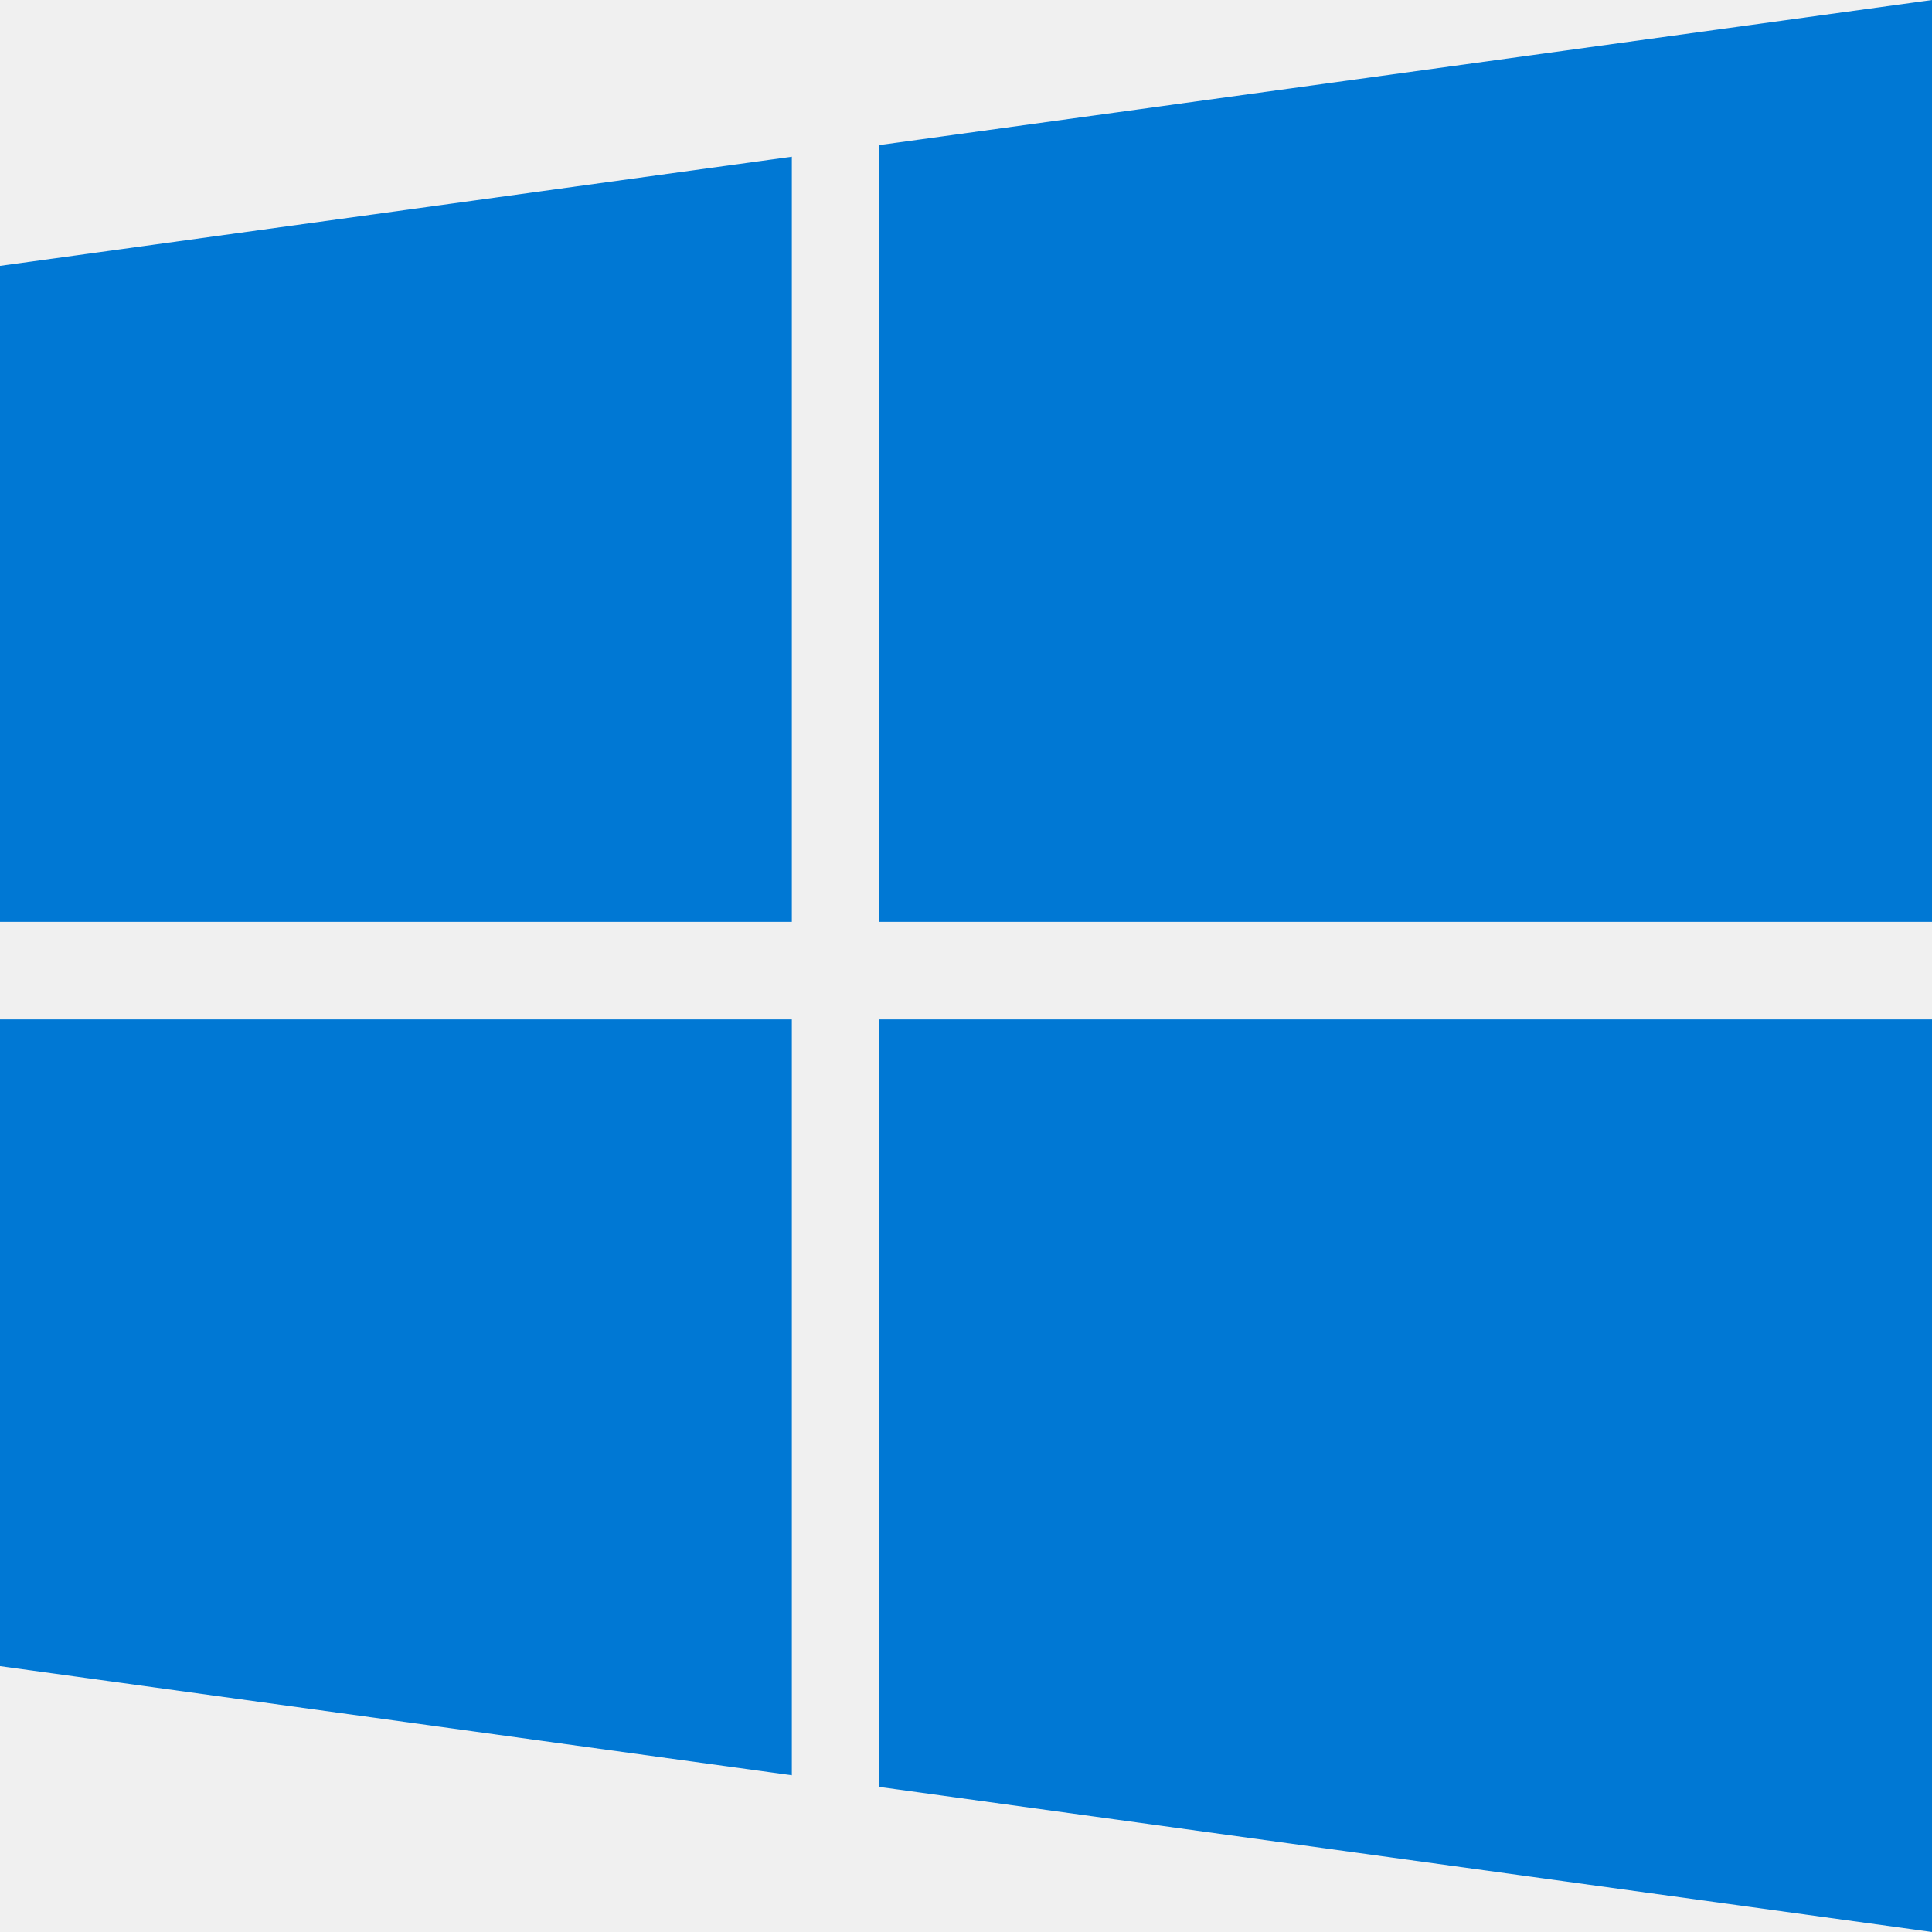
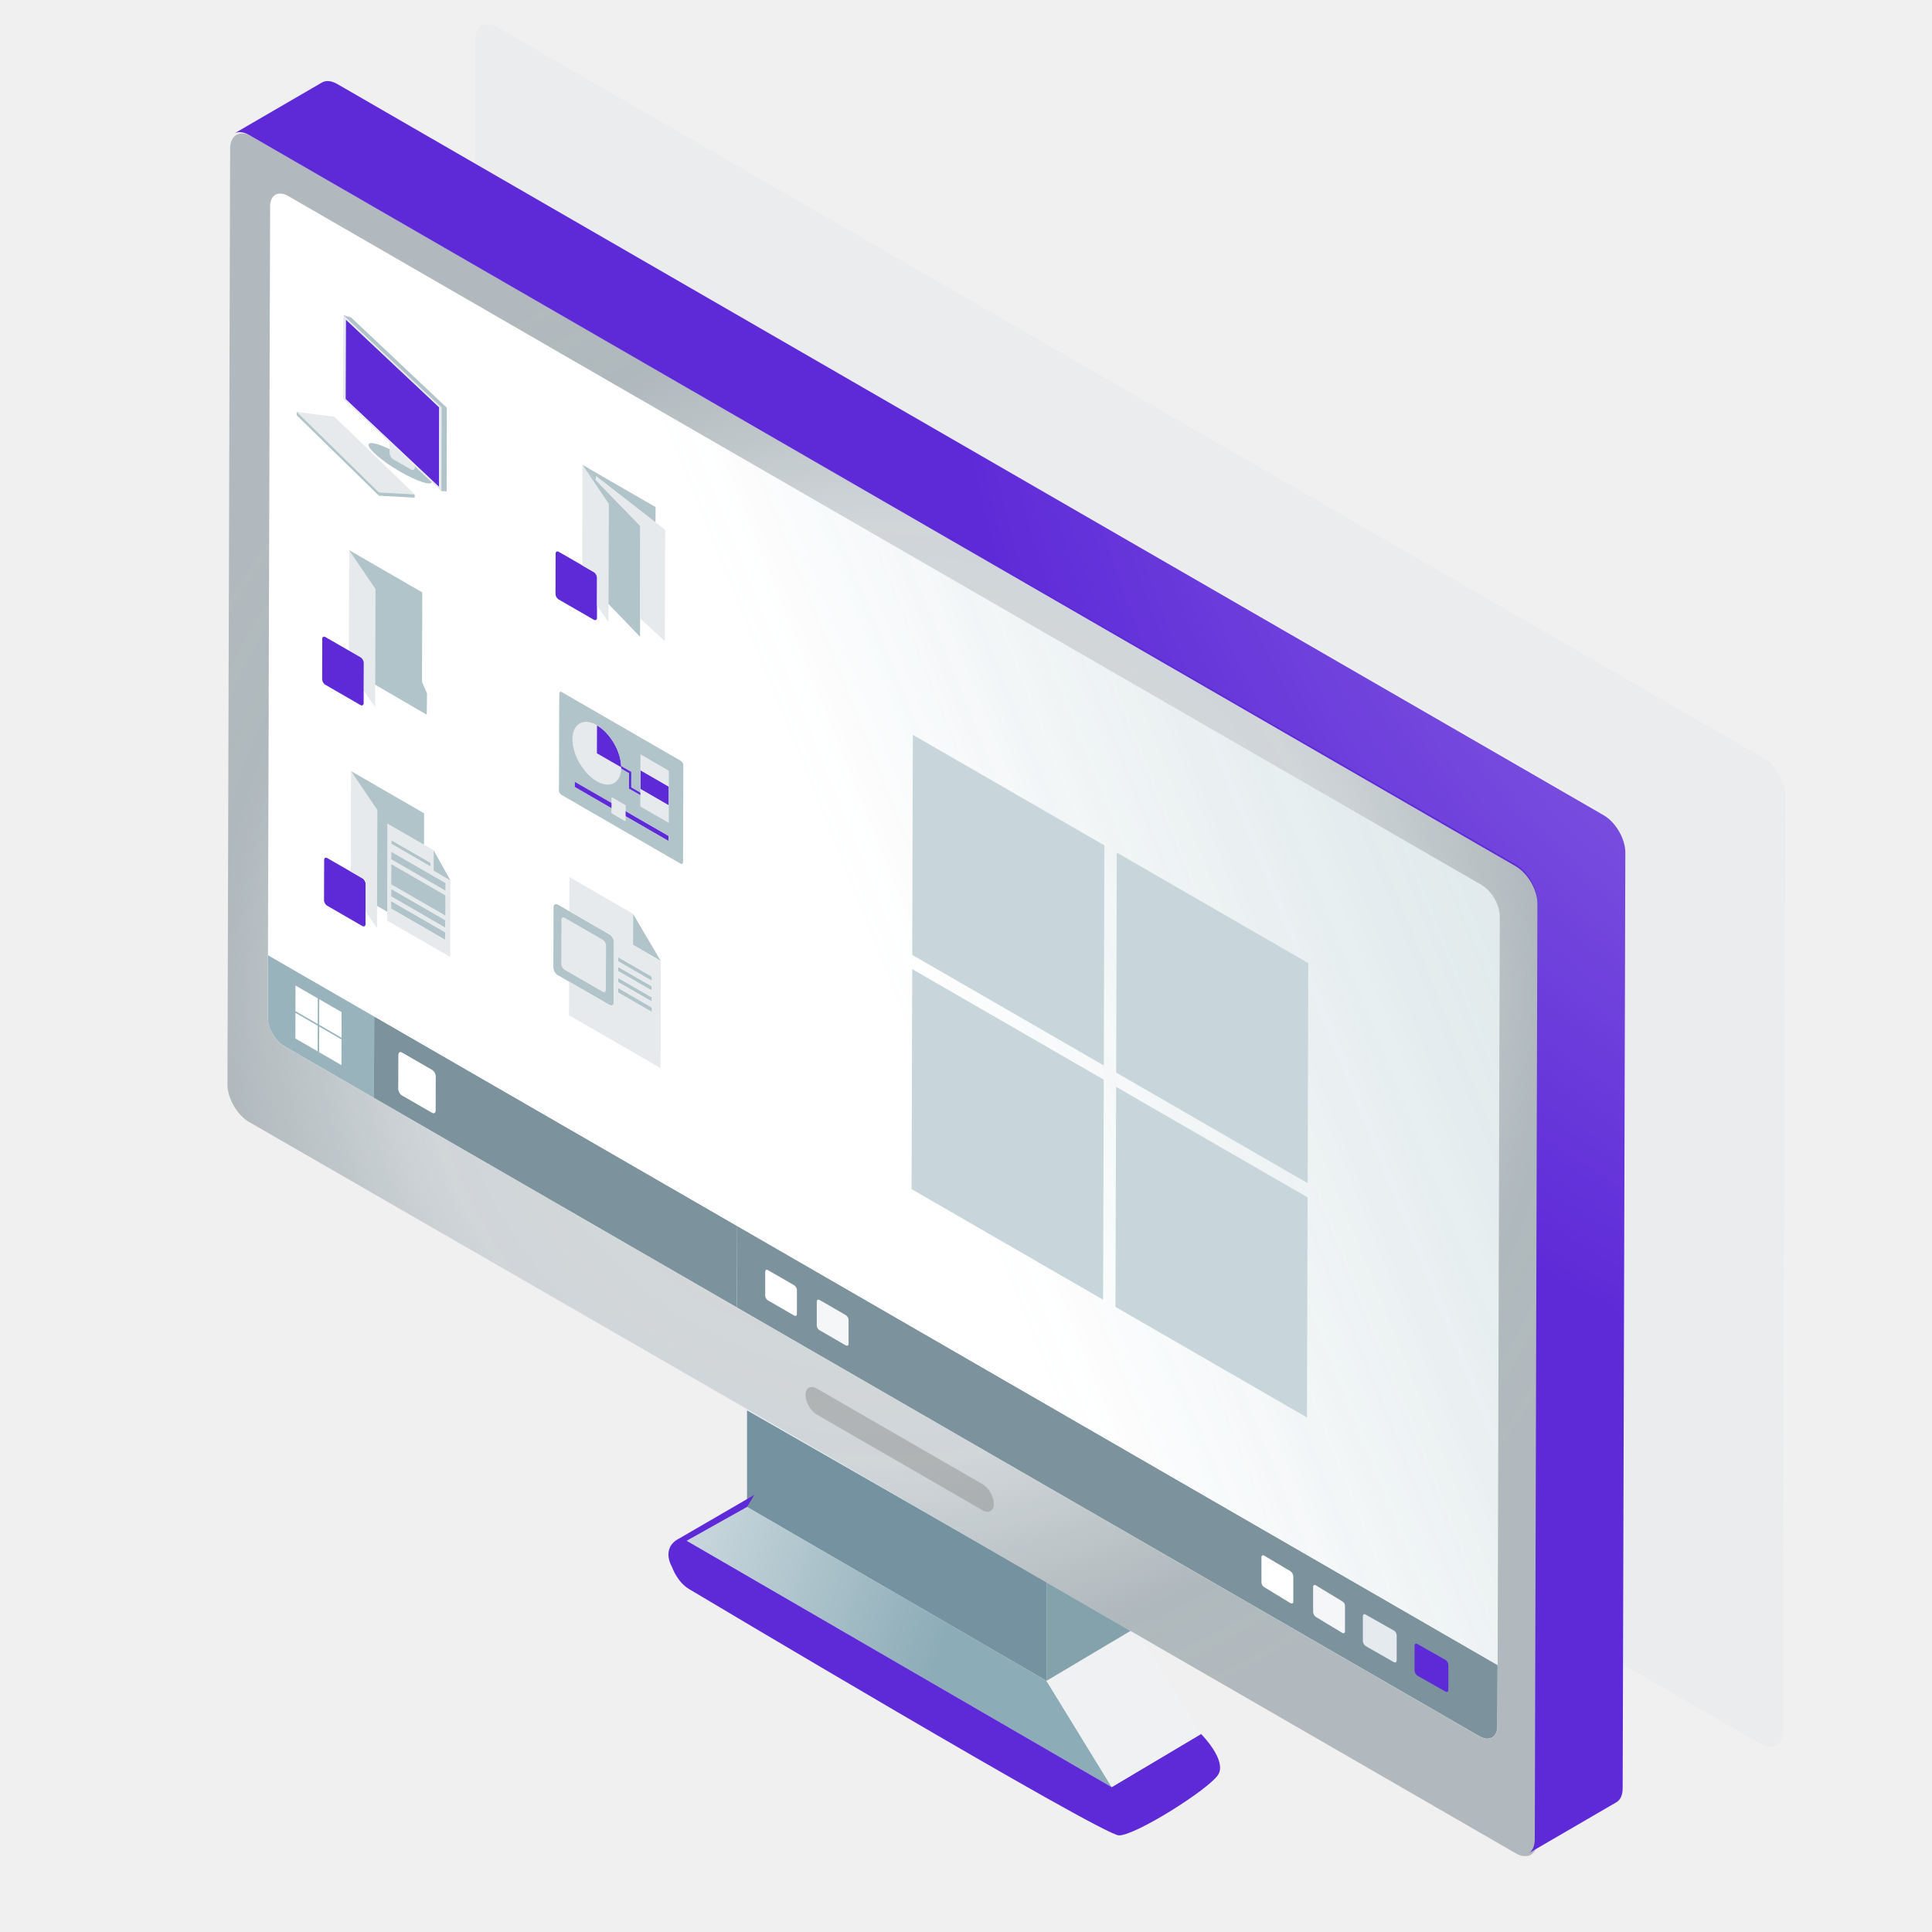
<svg xmlns="http://www.w3.org/2000/svg" width="72" height="72" viewBox="0 0 72 72" fill="none">
-   <g clip-path="url(#clip0_6706_29761)">
-     <path d="M29.509 37.991V66.16L0 62.092V37.991H29.509ZM29.509 5.84V34.355H0V9.908L29.509 5.84ZM72 37.991V72L32.755 66.592V37.991H72ZM72 0V34.355H32.755V5.408L72 0Z" fill="#0078D4" />
+   <g opacity="0.2">
+     <path opacity="0.2" d="M66.529 29.653L66.43 64.53C66.43 65.041 66.068 65.248 65.622 64.991L48.063 54.853L37 48.45L18.421 37.74C17.976 37.483 17.618 36.862 17.618 36.351L17.717 1.474C17.717 0.963 18.079 0.758 18.523 1.013L65.725 28.262C66.169 28.519 66.529 29.14 66.527 29.651L66.529 29.653Z" fill="#4C7F8E" />
  </g>
+   <path d="M27.84 56.16V52.56L39 58.95V62.64L27.84 56.16Z" fill="#74929F" />
+   <path d="M27.84 56.159L25.59 57.419L41.43 66.599L39 62.639L27.84 56.159Z" fill="url(#paint0_linear_7996_40513)" />
+   <path d="M41.43 66.6L44.76 64.62C44.76 64.62 45.75 65.61 45.39 66.15C45.03 66.69 42.33 68.4 41.7 68.4C41.07 68.4 25.68 59.22 25.68 59.22C25.23 58.95 25.05 58.41 25.05 58.41C25.05 58.41 24.6 57.69 25.32 57.33L28.11 55.71L27.84 56.16L25.59 57.42L41.43 66.6Z" fill="#5E2AD8" />
+   <path d="M42.33 60.659L44.76 64.619L41.43 66.599L39 62.639L42.33 60.659Z" fill="#EFF1F3" />
+   <path d="M42.33 60.66V58.59H39V62.64L42.33 60.66Z" fill="#83A2AC" />
+   <path d="M60.571 31.773L60.472 66.65C60.472 66.904 60.38 67.084 60.236 67.166L56.96 69.071C57.106 68.988 57.194 68.808 57.196 68.554L57.295 33.677C57.297 33.166 56.937 32.543 56.492 32.288L9.293 5.036C9.07 4.906 8.866 4.894 8.72 4.98L11.996 3.076C12.142 2.989 12.346 3.002 12.569 3.131L59.768 30.383C60.213 30.641 60.573 31.262 60.571 31.773Z" fill="#EFF1F3" />
+   <path d="M29.597 47.897C29.654 47.93 29.701 48.011 29.701 48.077V48.965C29.698 49.031 29.651 49.058 29.593 49.024L28.616 48.459C28.558 48.426 28.511 48.346 28.511 48.279V47.392C28.515 47.327 28.562 47.3 28.619 47.332L29.597 47.897Z" fill="white" />
+   <path d="M31.523 49.01C31.58 49.042 31.627 49.123 31.627 49.19V50.077C31.624 50.144 31.577 50.171 31.521 50.136L30.542 49.571C30.484 49.539 30.437 49.458 30.437 49.391V48.504C30.441 48.439 30.488 48.412 30.544 48.444L31.523 49.01Z" fill="#F4F6F7" />
+   <path d="M13.942 37.879L13.933 40.914L10.591 38.984C10.252 38.788 9.979 38.315 9.98 37.926L9.986 35.595L13.942 37.879Z" fill="#98B3BC" />
+   <path d="M27.471 45.689L55.812 62.053L55.805 64.319C55.805 64.745 55.501 64.918 55.13 64.704L10.654 39.022C10.245 38.786 9.979 38.325 9.98 37.947C9.98 38.312 10.252 38.786 10.591 38.98L13.933 40.91L13.942 37.875L13.939 40.913L27.464 48.722L27.473 45.687L27.471 45.689ZM29.699 48.967V48.079C29.703 48.014 29.656 47.933 29.599 47.899L28.621 47.334C28.564 47.302 28.517 47.327 28.517 47.393V48.281C28.513 48.347 28.56 48.428 28.618 48.461L29.595 49.026C29.653 49.058 29.699 49.033 29.699 48.967ZM31.624 50.079V49.192C31.627 49.127 31.58 49.046 31.523 49.012L30.544 48.446C30.486 48.414 30.439 48.441 30.439 48.506V49.393C30.436 49.46 30.482 49.541 30.54 49.573L31.519 50.138C31.577 50.171 31.624 50.144 31.624 50.079Z" fill="#7C939D" />
+   <path d="M48.094 58.556C48.124 58.578 48.149 58.606 48.167 58.639C48.185 58.672 48.196 58.709 48.198 58.747V59.679C48.198 59.746 48.15 59.779 48.094 59.746L47.113 59.147C47.082 59.128 47.057 59.102 47.038 59.069C47.02 59.037 47.01 59.001 47.01 58.964V58.04C47.01 57.965 47.057 57.94 47.113 57.974L48.094 58.556Z" fill="white" />
+   <path d="M53.867 61.859C53.899 61.88 53.925 61.908 53.944 61.941C53.963 61.975 53.974 62.012 53.976 62.05V62.981C53.976 63.048 53.925 63.072 53.867 63.039L52.825 62.449C52.793 62.428 52.766 62.4 52.747 62.366C52.728 62.333 52.717 62.296 52.716 62.258V61.327C52.716 61.26 52.766 61.235 52.825 61.269L53.867 61.859Z" fill="#5E2AD8" />
+   <path d="M50.021 59.677C50.053 59.694 50.08 59.72 50.098 59.752C50.116 59.785 50.125 59.821 50.124 59.859V60.786C50.124 60.86 50.077 60.885 50.021 60.852L49.047 60.264C49.016 60.244 48.989 60.216 48.97 60.183C48.951 60.15 48.939 60.113 48.936 60.074V59.147C48.936 59.072 48.984 59.048 49.039 59.081L50.021 59.677Z" fill="#F4F6F7" />
+   <path d="M51.941 60.763C51.975 60.782 52.003 60.81 52.022 60.843C52.041 60.877 52.051 60.915 52.05 60.953V61.883C52.05 61.949 52 61.974 51.941 61.941L50.908 61.352C50.874 61.332 50.846 61.304 50.825 61.27C50.805 61.237 50.793 61.2 50.79 61.161V60.232C50.79 60.165 50.84 60.132 50.899 60.174L51.941 60.763Z" fill="#E4EAED" />
+   <path d="M13.945 37.881L27.471 45.689L27.462 48.724L13.936 40.916L13.945 37.881ZM16.23 41.389L16.233 40.106C16.233 40.021 16.174 39.917 16.1 39.875L14.984 39.231C14.91 39.188 14.851 39.222 14.851 39.306L14.847 40.59C14.847 40.675 14.907 40.777 14.98 40.82L16.096 41.465C16.17 41.506 16.23 41.472 16.23 41.389Z" fill="#7C939D" />
+   <path d="M16.1 39.875C16.174 39.916 16.234 40.021 16.234 40.105L16.23 41.389C16.23 41.473 16.169 41.508 16.097 41.464L14.981 40.82C14.907 40.777 14.848 40.674 14.848 40.59L14.851 39.306C14.851 39.222 14.912 39.187 14.984 39.231L16.1 39.875Z" fill="white" />
+   <path d="M55.892 34.148L55.812 62.05L27.471 45.688L13.946 37.88L9.986 35.594L10.065 7.69C10.067 7.263 10.371 7.091 10.744 7.305L55.22 32.984C55.591 33.198 55.895 33.722 55.892 34.148Z" fill="white" />
+   <g opacity="0.8">
+     <path opacity="0.8" d="M55.892 34.148L55.812 62.05L27.471 45.688L13.946 37.88L9.986 35.594L10.065 7.69C10.067 7.263 10.371 7.091 10.744 7.305L55.22 32.984C55.591 33.198 55.895 33.722 55.892 34.148Z" fill="url(#paint1_linear_7996_40513)" />
+   </g>
+   <path d="M10.744 7.306L14.02 5.401L58.496 31.08L55.22 32.985L10.744 7.306Z" fill="white" />
+   <path d="M37.191 55.529C37.351 55.635 37.484 55.777 37.579 55.944C37.675 56.11 37.73 56.297 37.74 56.489C37.74 56.844 37.492 56.979 37.191 56.802L29.11 52.108C28.949 52.003 28.816 51.861 28.721 51.695C28.625 51.528 28.57 51.341 28.56 51.148C28.56 50.804 28.809 50.658 29.12 50.836L37.191 55.529Z" fill="#C0C0C0" />
+   <path d="M56.584 32.333L9.385 5.082C8.94 4.825 8.578 5.032 8.576 5.543L8.477 40.42C8.477 40.931 8.836 41.554 9.28 41.811L27.858 52.523L38.921 58.926L56.48 69.063C56.924 69.321 57.286 69.114 57.288 68.603L57.387 33.726C57.387 33.215 57.029 32.592 56.584 32.336V32.333ZM36.613 56.28L30.439 52.716C30.207 52.581 30.018 52.253 30.018 51.987C30.018 51.72 30.209 51.611 30.441 51.746L36.615 55.311C36.847 55.445 37.036 55.774 37.036 56.04C37.036 56.307 36.845 56.417 36.613 56.282V56.28ZM55.812 62.054L55.805 64.32C55.805 64.747 55.501 64.92 55.128 64.704L10.573 38.976C10.243 38.786 9.979 38.327 9.979 37.857L10.065 7.691C10.065 7.264 10.371 7.091 10.742 7.305L55.218 32.984C55.589 33.198 55.893 33.722 55.891 34.149L55.812 62.051" fill="#EFF1F3" />
+   <path d="M56.584 32.333L9.385 5.082C8.94 4.825 8.578 5.032 8.576 5.543L8.477 40.42C8.477 40.931 8.836 41.554 9.28 41.811L27.858 52.523L38.921 58.926L56.48 69.063C56.924 69.321 57.286 69.114 57.288 68.603L57.387 33.726C57.387 33.215 57.029 32.592 56.584 32.336V32.333ZM55.812 62.054L55.805 64.32C55.805 64.747 55.501 64.92 55.128 64.704L10.573 38.976C10.243 38.786 9.979 38.327 9.979 37.857L10.065 7.691C10.065 7.264 10.371 7.091 10.742 7.305L55.218 32.984C55.589 33.198 55.893 33.722 55.891 34.149L55.812 62.051" fill="url(#paint2_radial_7996_40513)" />
+   <path d="M10.653 39.023C10.628 39.008 10.605 38.99 10.579 38.974L10.574 38.978L28.711 49.45L10.653 39.025V39.023ZM29.669 49.032C29.669 49.032 29.651 49.038 29.642 49.038C29.651 49.038 29.661 49.038 29.669 49.032ZM29.634 49.04C29.622 49.04 29.607 49.034 29.593 49.025C29.607 49.034 29.622 49.038 29.634 49.04ZM11.771 38.279L11.136 38.648L11.769 39.116V38.279H11.771ZM53.943 63.053C53.943 63.053 53.932 63.053 53.929 63.056C53.934 63.056 53.94 63.056 53.943 63.053ZM52.019 61.942C52.019 61.942 52.007 61.946 51.999 61.946C52.007 61.946 52.014 61.946 52.019 61.942ZM51.985 61.949C51.972 61.949 51.958 61.944 51.944 61.935C51.958 61.944 51.972 61.947 51.985 61.949ZM52.05 61.874L51.945 61.935C51.98 61.915 52.016 61.894 52.05 61.874ZM50.061 60.837C50.048 60.837 50.034 60.831 50.019 60.822C50.034 60.831 50.048 60.835 50.061 60.837ZM50.093 60.83C50.093 60.83 50.077 60.835 50.068 60.835C50.077 60.835 50.086 60.835 50.093 60.83ZM48.169 59.719C48.16 59.724 48.147 59.726 48.136 59.726C48.149 59.726 48.16 59.726 48.169 59.719ZM31.595 50.143C31.585 50.148 31.573 50.15 31.562 50.15C31.575 50.15 31.585 50.15 31.595 50.143ZM53.659 61.794L53.385 61.953C53.475 61.901 53.567 61.849 53.659 61.794ZM47.885 58.461L47.69 58.574C47.755 58.536 47.818 58.501 47.885 58.461ZM47.046 58.013C47.028 58.023 47.015 58.047 47.015 58.079C47.015 58.047 47.026 58.023 47.046 58.013Z" fill="#EFF1F3" />
+   <path d="M10.592 38.982L10.61 38.992C10.61 38.992 10.6 38.985 10.594 38.982H10.592ZM11.771 38.296L11.147 38.66L11.77 39.118V38.296H11.771Z" fill="#C8D6DC" />
+   <path d="M11.771 38.21L11.623 38.125L10.952 38.516L11.769 39.117L11.771 38.21Z" fill="#98B3BC" />
+   <path d="M9.385 5.082L12.662 3.178L59.862 30.428L56.584 32.332L9.385 5.082Z" fill="#EFF1F3" />
+   <path d="M60.571 31.773L60.472 66.65C60.472 66.904 60.38 67.084 60.236 67.166L56.96 69.071C57.106 68.988 57.194 68.808 57.196 68.554L57.295 33.677C57.297 33.166 56.937 32.543 56.492 32.288L9.293 5.036C9.07 4.906 8.866 4.894 8.72 4.98L11.996 3.076C12.142 2.989 12.346 3.002 12.569 3.131L59.768 30.383C60.213 30.641 60.573 31.262 60.571 31.773Z" fill="#5E2AD8" />
+   <path d="M60.571 31.703L60.472 66.579C60.472 66.833 60.38 67.013 60.236 67.096L56.96 69.001C57.106 68.918 57.194 68.738 57.196 68.484L57.295 33.607C57.297 33.096 56.937 32.473 56.492 32.218L9.293 4.966C9.07 4.836 8.866 4.823 8.72 4.91L11.996 3.005C12.142 2.919 12.346 2.932 12.569 3.061L59.768 30.311C60.213 30.569 60.573 31.19 60.571 31.701V31.703Z" fill="url(#paint3_radial_7996_40513)" />
+   <path d="M13.01 20.5L13.993 21.951L13.982 25.515V26.352L13.553 25.74L13.557 24.701C13.557 24.625 13.505 24.534 13.438 24.494L13.001 24.242L13.012 20.498L13.01 20.5Z" fill="#E6EAEC" />
+   <path d="M13.437 24.497C13.503 24.535 13.557 24.628 13.556 24.704L13.552 25.743V26.205C13.552 26.281 13.496 26.311 13.43 26.274L12.124 25.519C12.058 25.482 12.004 25.388 12.006 25.312L12.009 23.811C12.009 23.736 12.063 23.705 12.13 23.743L12.998 24.243L13.435 24.495L13.437 24.497Z" fill="#5E2AD8" />
+   <path d="M15.736 22.073L15.727 25.412C15.79 25.556 15.853 25.702 15.914 25.846C15.91 26.109 15.907 26.372 15.903 26.635C15.262 26.262 14.621 25.889 13.981 25.517L13.992 21.953L13.009 20.502L15.734 22.075L15.736 22.073Z" fill="#B0C4C9" />
+   <path d="M13.507 32.733C13.574 32.77 13.628 32.864 13.626 32.94L13.622 33.978V34.441C13.622 34.516 13.566 34.547 13.5 34.509L12.195 33.755C12.128 33.717 12.074 33.623 12.076 33.548L12.08 32.048C12.08 31.973 12.134 31.942 12.2 31.98L13.068 32.48L13.505 32.733H13.507Z" fill="#5E2AD8" />
+   <path d="M16.596 34.746V35.029L14.576 33.863V33.58L16.596 34.746Z" fill="#B0C4C9" />
+   <path d="M13.08 28.736L14.063 30.187L14.052 33.756V34.588L13.624 33.976L13.627 32.937C13.627 32.862 13.573 32.768 13.509 32.73L13.071 32.478L13.082 28.734L13.08 28.736Z" fill="#E6EAEC" />
+   <path d="M16.598 34.292L16.596 34.575L14.578 33.409V33.128L16.598 34.292Z" fill="#B0C4C9" />
+   <path d="M16.048 32.155V32.295L14.583 31.449V31.309L16.048 32.155Z" fill="#B0C4C9" />
+   <path d="M16.16 32.449L16.785 32.809L16.778 35.664L14.43 34.309V33.977L14.441 30.694L15.804 31.481L16.164 31.69V32.449H16.16ZM16.596 34.123V33.369L14.58 32.203V32.957L16.596 34.123ZM16.594 35.029V34.746L14.576 33.58V33.862L16.594 35.029ZM16.594 34.575V34.292L14.576 33.126V33.409L16.594 34.575ZM16.598 33.191V32.908L14.58 31.742V32.025L16.598 33.191ZM14.58 31.308V31.448L16.045 32.294V32.154L14.58 31.308Z" fill="#E6EAEC" />
+   <path d="M16.599 33.37L16.598 34.122L14.578 32.957L14.582 32.203L16.599 33.37Z" fill="#B0C4C9" />
+   <path d="M16.602 32.909L16.6 33.191L14.582 32.025V31.744L16.602 32.909Z" fill="#B0C4C9" />
+   <path d="M16.162 31.69L16.785 32.81L16.16 32.45L16.162 31.69Z" fill="#B0C4C9" />
+   <path d="M15.805 30.309L15.802 31.481L14.439 30.695L14.43 33.98L14.052 33.757L14.061 30.187L13.08 28.736L15.805 30.309Z" fill="#B0C4C9" />
+   <path d="M12.886 11.904L16.369 15.18L16.36 18.145L12.879 14.873L12.886 11.904Z" fill="#5E2AD8" />
+   <path d="M12.463 15.531L15.453 18.424L15.318 18.417L14.121 18.35L11.201 15.49L11.057 15.35L12.463 15.531Z" fill="#E6EAEC" />
+   <path d="M11.057 15.35L11.201 15.49L14.121 18.35L15.318 18.417L15.453 18.424V18.546L14.121 18.473L11.055 15.472L11.057 15.35Z" fill="#B0C4C9" />
+   <path d="M14.522 16.492L15.456 17.371V17.416C15.456 17.504 15.393 17.54 15.316 17.495L14.659 17.115C14.582 17.07 14.52 16.962 14.52 16.876V16.492H14.522Z" fill="#E6EAEC" />
+   <path d="M14.521 16.739V16.876C14.521 16.964 14.582 17.072 14.659 17.115L15.316 17.495C15.394 17.54 15.455 17.504 15.457 17.416V17.371L16.094 17.97C16.044 18.102 15.534 17.936 14.915 17.578C14.262 17.202 13.732 16.753 13.734 16.581C13.734 16.444 14.064 16.518 14.523 16.739H14.521Z" fill="#B0C4C9" />
+   <path d="M12.798 11.746L16.457 15.188L16.448 18.303L16.092 17.969L15.455 17.369L14.52 16.491L12.789 14.864L12.798 11.746ZM16.36 18.145L16.369 15.179L12.886 11.905L12.877 14.871L16.36 18.145Z" fill="#E6EAEC" />
+   <path d="M13.086 11.831L16.653 15.197L16.644 18.311L16.448 18.303L16.457 15.188L12.798 11.746L13.086 11.831Z" fill="#B0C4C9" />
+   <path d="M22.133 21.322C22.2 21.36 22.252 21.452 22.252 21.527L22.248 22.564V23.027C22.248 23.102 22.192 23.133 22.128 23.095L20.821 22.341C20.754 22.303 20.702 22.211 20.702 22.136L20.706 20.634C20.706 20.559 20.76 20.528 20.826 20.566L21.694 21.066L22.131 21.318L22.133 21.322Z" fill="#5E2AD8" />
+   <path d="M21.706 17.324L21.868 17.564L22.687 18.775L22.676 22.508V23.176L22.248 22.564L22.251 21.527C22.251 21.452 22.199 21.36 22.133 21.322L21.695 21.07L21.706 17.326V17.324Z" fill="#E6EAEC" />
+   <path d="M24.431 18.897L24.429 19.47L22.205 17.74L22.203 17.891L21.868 17.547V17.564L21.706 17.324L24.431 18.897Z" fill="#B0C4C9" />
+   <path d="M21.868 17.548L22.203 17.892L23.864 19.602L23.855 23.045L23.853 23.729L22.676 22.509L22.687 18.776L21.868 17.564V17.548Z" fill="#B0C4C9" />
+   <path d="M22.205 17.74L24.43 19.47L24.788 19.747L24.777 23.893L23.855 23.045L23.864 19.601L22.203 17.891L22.205 17.74Z" fill="#E6EAEC" />
+   <path d="M22.245 27.03L22.242 28.072L23.149 28.596C23.149 29.174 22.741 29.406 22.238 29.116C21.736 28.826 21.333 28.126 21.333 27.549C21.333 26.973 21.741 26.74 22.244 27.03H22.245Z" fill="#E6EAEC" />
+   <path d="M23.308 30.223L24.919 31.153L24.917 31.346L23.308 30.417V30.223Z" fill="#5E2AD8" />
+   <path d="M22.246 27.03C22.748 27.32 23.151 28.02 23.151 28.596L22.244 28.073L22.248 27.03H22.246Z" fill="#5E2AD8" />
+   <path d="M24.923 29.314L24.921 30.013L23.866 29.404L23.868 28.704L24.923 29.314Z" fill="#5E2AD8" />
+   <path d="M24.924 28.726L24.923 29.314L23.868 28.704L23.866 29.404L24.921 30.013L24.919 30.662L23.864 30.054L23.866 29.633V29.539L23.87 28.117L24.924 28.726Z" fill="#E6EAEC" />
+   <path d="M25.374 28.357C25.425 28.385 25.468 28.457 25.466 28.517L25.455 32.133C25.455 32.192 25.414 32.216 25.362 32.185L20.923 29.622C20.873 29.593 20.829 29.521 20.831 29.462L20.842 25.846C20.842 25.786 20.883 25.763 20.936 25.792L25.374 28.355V28.357ZM24.923 29.312V28.724L23.87 28.115L23.866 29.537L23.524 29.339V28.763L23.151 28.547V28.594C23.151 28.018 22.748 27.318 22.246 27.028C21.744 26.738 21.337 26.971 21.335 27.547C21.335 28.124 21.738 28.825 22.241 29.114C22.743 29.404 23.15 29.172 23.151 28.594V28.643L23.443 28.812V29.388L23.866 29.633V30.054L24.921 30.662V30.013L24.924 29.312H24.923ZM24.919 31.345V31.152L23.31 30.223V30.013L22.799 29.717V29.928L21.423 29.134V29.327L22.797 30.121V30.304L23.308 30.599V30.416L24.919 31.345Z" fill="#B0C4C9" />
+   <path d="M23.526 28.765L23.524 29.341L23.866 29.539V29.632L23.441 29.388L23.443 28.813L23.151 28.644V28.549L23.526 28.765Z" fill="#5E2AD8" />
+   <path d="M21.422 29.328V29.136L22.797 29.928V30.122L21.422 29.328Z" fill="#5E2AD8" />
+   <path d="M23.308 30.012V30.223V30.417L23.306 30.601L22.795 30.305L22.797 30.122V29.927V29.717L23.308 30.012Z" fill="#E6EAEC" />
+   <path d="M24.294 36.397V36.554L23.04 35.828V35.672L24.294 36.397Z" fill="#B0C4C9" />
+   <path d="M22.464 35.024C22.532 35.063 22.586 35.157 22.586 35.234L22.581 36.885C22.581 36.962 22.525 36.995 22.458 36.955L21.045 36.14C20.977 36.1 20.923 36.007 20.923 35.929L20.928 34.279C20.928 34.201 20.984 34.169 21.051 34.208L22.464 35.024Z" fill="#E6EAEC" />
+   <path d="M22.715 34.824C22.807 34.876 22.881 35.006 22.881 35.112L22.874 37.353C22.874 37.459 22.798 37.502 22.706 37.448L21.203 36.581L20.788 36.341C20.696 36.289 20.622 36.159 20.622 36.053L20.629 33.812C20.629 33.706 20.705 33.665 20.797 33.717L21.212 33.956L22.715 34.824ZM22.578 36.885L22.584 35.234C22.584 35.157 22.53 35.061 22.462 35.024L21.049 34.208C20.98 34.169 20.926 34.201 20.926 34.278L20.921 35.929C20.921 36.006 20.975 36.102 21.043 36.14L22.456 36.955C22.524 36.995 22.578 36.962 22.578 36.885Z" fill="#B0C4C9" />
+   <path d="M24.293 37.169V37.325L23.038 36.602V36.445L24.293 37.169Z" fill="#B0C4C9" />
+   <path d="M24.294 36.759L24.293 36.915L23.038 36.192L23.04 36.035L24.294 36.759Z" fill="#B0C4C9" />
+   <path d="M23.592 34.059L24.624 35.81L23.589 35.212L23.592 34.059Z" fill="#B0C4C9" />
+   <path d="M23.589 35.213L24.626 35.81L24.615 39.805L21.204 37.835L21.207 36.579L22.71 37.447C22.802 37.499 22.878 37.457 22.878 37.351L22.885 35.11C22.885 35.004 22.811 34.876 22.719 34.822L21.216 33.955L21.22 32.685L23.594 34.057L23.591 35.211L23.589 35.213ZM24.291 37.708V37.551L23.036 36.827V36.984L24.291 37.708ZM24.293 36.916V36.759L23.038 36.035V36.192L24.293 36.916ZM24.293 37.326V37.169L23.038 36.446V36.602L24.293 37.326ZM24.294 36.552V36.395L23.04 35.672V35.828L24.294 36.552Z" fill="#E6EAEC" />
+   <path d="M24.291 37.551V37.707L23.036 36.984V36.825L24.291 37.551Z" fill="#B0C4C9" />
+   <path d="M41.158 31.505L41.135 39.706L33.996 35.586L34.019 27.385L41.158 31.505Z" fill="#C8D6DC" />
+   <path d="M48.756 35.894L48.733 44.093L41.596 39.972L41.619 31.773L48.756 35.894Z" fill="#C8D6DC" />
+   <path d="M41.134 40.236L41.11 48.437L33.972 44.315L33.995 36.116L41.134 40.236Z" fill="#C8D6DC" />
+   <path d="M48.731 44.623L48.707 52.824L41.57 48.704L41.594 40.503L48.731 44.623Z" fill="#C8D6DC" />
+   <path d="M11.844 37.207L11.842 38.163L11.01 37.682L11.012 36.728L11.844 37.207Z" fill="white" />
+   <path d="M12.73 37.718L12.728 38.674L11.896 38.193L11.898 37.239L12.73 37.718Z" fill="white" />
+   <path d="M11.842 38.226L11.838 39.18L11.007 38.701L11.01 37.745L11.842 38.226Z" fill="white" />
+   <path d="M12.727 38.737L12.724 39.693L11.892 39.213L11.896 38.257L12.727 38.737Z" fill="white" />
  <defs>
-     <clipPath id="clip0_6706_29761">
-       <rect width="72" height="72" fill="white" />
-     </clipPath>
+     <linearGradient id="paint0_linear_7996_40513" x1="36.48" y1="61.019" x2="25.68" y2="57.419" gradientUnits="userSpaceOnUse">
+       <stop offset="0.107" stop-color="#8CACB7" />
+       <stop offset="1" stop-color="#C9D7DD" />
+     </linearGradient>
+     <linearGradient id="paint1_linear_7996_40513" x1="146.23" y1="-10.961" x2="-5.625" y2="50.235" gradientUnits="userSpaceOnUse">
+       <stop offset="0.35" stop-color="#4C7F8E" stop-opacity="0.5" />
+       <stop offset="0.44" stop-color="#4C7F8E" stop-opacity="0.47" />
+       <stop offset="0.54" stop-color="#4C7F8E" stop-opacity="0.37" />
+       <stop offset="0.65" stop-color="#4C7F8E" stop-opacity="0.21" />
+       <stop offset="0.75" stop-color="#4C7F8E" stop-opacity="0" />
+       <stop offset="1" stop-color="#4C7F8E" stop-opacity="0" />
+     </linearGradient>
+     <radialGradient id="paint2_radial_7996_40513" cx="0" cy="0" r="1" gradientUnits="userSpaceOnUse" gradientTransform="translate(32.9322 37.0702) scale(28.5336 28.5336)">
+       <stop offset="0.41" stop-color="#88959B" stop-opacity="0.28" />
+       <stop offset="0.615" stop-color="#88959B" stop-opacity="0.3" />
+       <stop offset="0.87" stop-color="#88959B" stop-opacity="0.62" />
+       <stop offset="1" stop-color="#88959B" stop-opacity="0.6" />
+     </radialGradient>
+     <radialGradient id="paint3_radial_7996_40513" cx="0" cy="0" r="1" gradientUnits="userSpaceOnUse" gradientTransform="translate(81.9372 7.51073) scale(86.6808 86.6808)">
+       <stop stop-color="white" stop-opacity="0.6" />
+       <stop offset="0.13" stop-color="white" stop-opacity="0.42" />
+       <stop offset="0.21" stop-color="white" stop-opacity="0.3" />
+       <stop offset="0.54" stop-color="white" stop-opacity="0" />
+     </radialGradient>
  </defs>
</svg>
